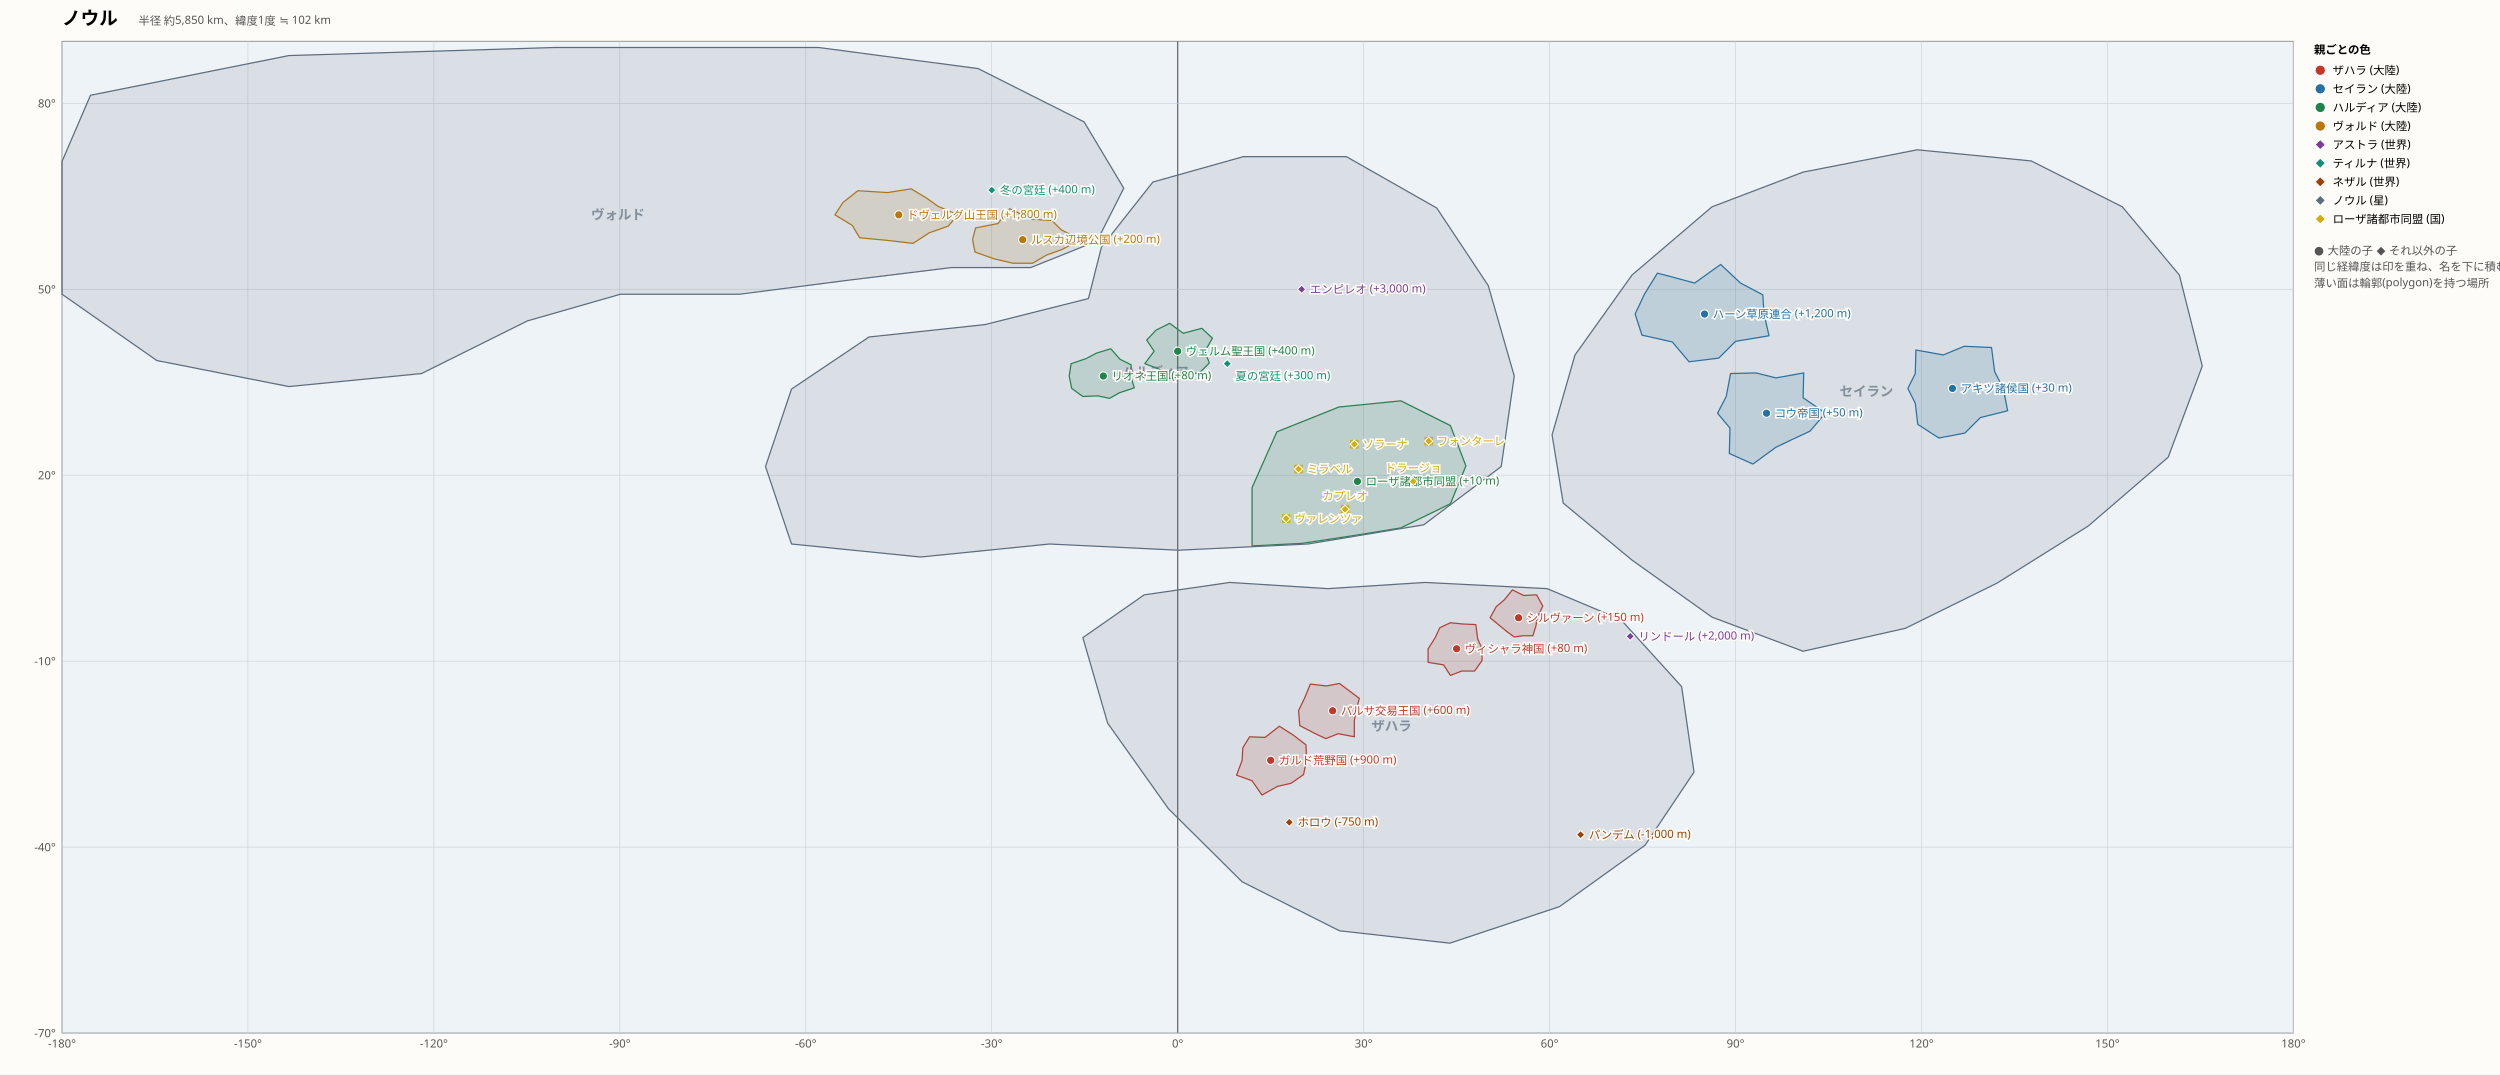
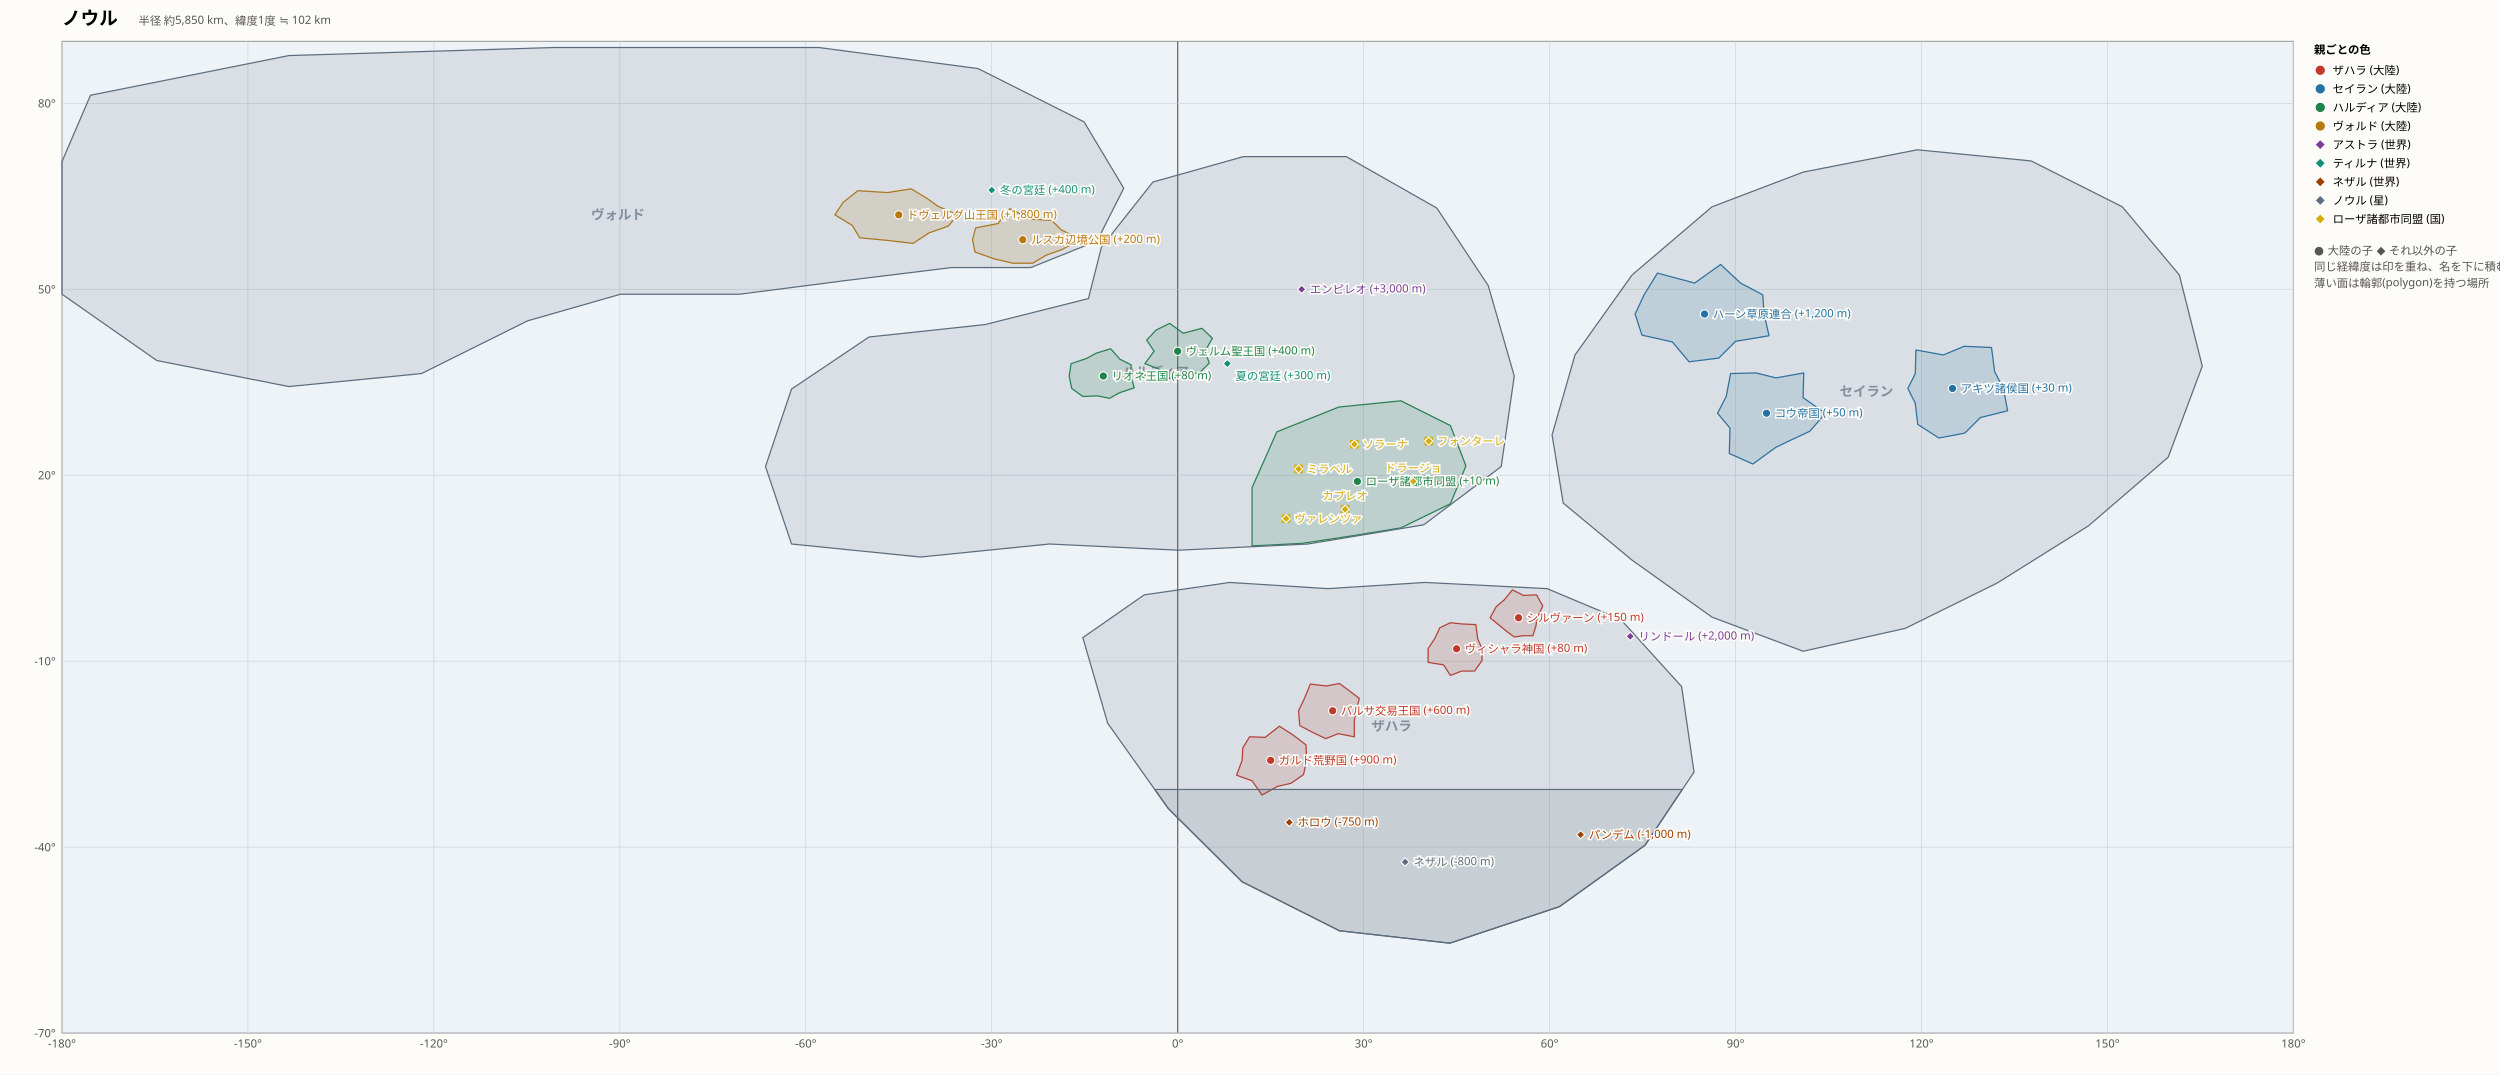
<svg xmlns="http://www.w3.org/2000/svg" width="2420" height="1040" viewBox="0 0 2420 1040" font-family="sans-serif" font-size="11">
  <rect width="2420" height="1040" fill="#fdfcf8" />
  <rect x="60.0" y="40.0" width="2160.0" height="960.0" fill="#eef3f7" stroke="#999" />
  <line x1="60.0" y1="40.0" x2="60.0" y2="1000.0" stroke="#c8d0d8" stroke-width="0.6" />
  <text x="60.0" y="1014.0" text-anchor="middle" fill="#555">-180°</text>
  <line x1="240.0" y1="40.0" x2="240.0" y2="1000.0" stroke="#c8d0d8" stroke-width="0.6" />
  <text x="240.0" y="1014.0" text-anchor="middle" fill="#555">-150°</text>
  <line x1="420.0" y1="40.0" x2="420.0" y2="1000.0" stroke="#c8d0d8" stroke-width="0.6" />
  <text x="420.0" y="1014.0" text-anchor="middle" fill="#555">-120°</text>
  <line x1="600.0" y1="40.0" x2="600.0" y2="1000.0" stroke="#c8d0d8" stroke-width="0.6" />
  <text x="600.0" y="1014.0" text-anchor="middle" fill="#555">-90°</text>
  <line x1="780.0" y1="40.0" x2="780.0" y2="1000.0" stroke="#c8d0d8" stroke-width="0.6" />
  <text x="780.0" y="1014.0" text-anchor="middle" fill="#555">-60°</text>
  <line x1="960.0" y1="40.0" x2="960.0" y2="1000.0" stroke="#c8d0d8" stroke-width="0.6" />
  <text x="960.0" y="1014.0" text-anchor="middle" fill="#555">-30°</text>
  <line x1="1140.0" y1="40.0" x2="1140.0" y2="1000.0" stroke="#666" stroke-width="1.2" />
  <text x="1140.0" y="1014.0" text-anchor="middle" fill="#555">0°</text>
  <line x1="1320.0" y1="40.0" x2="1320.0" y2="1000.0" stroke="#c8d0d8" stroke-width="0.6" />
  <text x="1320.0" y="1014.0" text-anchor="middle" fill="#555">30°</text>
  <line x1="1500.0" y1="40.0" x2="1500.0" y2="1000.0" stroke="#c8d0d8" stroke-width="0.6" />
  <text x="1500.0" y="1014.0" text-anchor="middle" fill="#555">60°</text>
  <line x1="1680.0" y1="40.0" x2="1680.0" y2="1000.0" stroke="#c8d0d8" stroke-width="0.6" />
  <text x="1680.0" y="1014.0" text-anchor="middle" fill="#555">90°</text>
  <line x1="1860.0" y1="40.0" x2="1860.0" y2="1000.0" stroke="#c8d0d8" stroke-width="0.6" />
  <text x="1860.0" y="1014.0" text-anchor="middle" fill="#555">120°</text>
  <line x1="2040.0" y1="40.0" x2="2040.0" y2="1000.0" stroke="#c8d0d8" stroke-width="0.6" />
  <text x="2040.0" y="1014.0" text-anchor="middle" fill="#555">150°</text>
  <line x1="2220.0" y1="40.0" x2="2220.0" y2="1000.0" stroke="#c8d0d8" stroke-width="0.6" />
  <text x="2220.0" y="1014.0" text-anchor="middle" fill="#555">180°</text>
  <line x1="60.0" y1="1000.0" x2="2220.0" y2="1000.0" stroke="#c8d0d8" stroke-width="0.6" />
  <text x="54.0" y="1004.0" text-anchor="end" fill="#555">-70°</text>
  <line x1="60.0" y1="820.0" x2="2220.0" y2="820.0" stroke="#c8d0d8" stroke-width="0.6" />
  <text x="54.0" y="824.0" text-anchor="end" fill="#555">-40°</text>
  <line x1="60.0" y1="640.0" x2="2220.0" y2="640.0" stroke="#c8d0d8" stroke-width="0.6" />
  <text x="54.0" y="644.0" text-anchor="end" fill="#555">-10°</text>
  <line x1="60.0" y1="460.0" x2="2220.0" y2="460.0" stroke="#c8d0d8" stroke-width="0.6" />
  <text x="54.0" y="464.0" text-anchor="end" fill="#555">20°</text>
  <line x1="60.0" y1="280.0" x2="2220.0" y2="280.0" stroke="#c8d0d8" stroke-width="0.6" />
  <text x="54.0" y="284.0" text-anchor="end" fill="#555">50°</text>
  <line x1="60.0" y1="100.0" x2="2220.0" y2="100.0" stroke="#c8d0d8" stroke-width="0.6" />
  <text x="54.0" y="104.0" text-anchor="end" fill="#555">80°</text>
  <text x="60" y="24" font-size="18" font-weight="bold">ノウル</text>
  <text x="134" y="24" fill="#555">半径 約5,850 km、緯度1度 ≒ 102 km</text>
  <g class="shape">
    <path d="M1312.8,688.0 L1315.8,676.0 L1306.2,668.8 L1296.6,661.6 L1284.0,664.0 L1268.4,662.2 L1263.0,675.4 L1257.0,688.0 L1258.2,702.4 L1272.0,709.6 L1283.4,715.0 L1295.4,710.2 L1311.0,713.2 L1311.0,697.6 L1312.8,688.0 Z" fill="#c0392b" fill-opacity="0.15" fill-rule="evenodd" stroke="#c0392b" stroke-width="1.2" stroke-linejoin="round" />
  </g>
  <g class="shape">
    <path d="M1488.0,598.0 L1493.4,586.6 L1487.4,575.8 L1474.8,576.4 L1464.0,571.0 L1456.2,580.6 L1448.4,587.2 L1442.4,598.0 L1452.6,606.4 L1459.2,611.8 L1465.8,616.6 L1474.2,615.4 L1483.8,615.4 L1486.8,605.8 L1488.0,598.0 Z" fill="#c0392b" fill-opacity="0.15" fill-rule="evenodd" stroke="#c0392b" stroke-width="1.2" stroke-linejoin="round" />
  </g>
  <g class="shape">
    <path d="M1434.6,628.0 L1430.4,618.4 L1428.6,604.6 L1415.4,604.0 L1404.0,602.8 L1393.8,607.6 L1389.0,617.8 L1382.4,628.0 L1382.4,641.2 L1397.4,643.6 L1404.0,653.8 L1414.8,649.6 L1427.4,649.6 L1434.6,639.4 L1434.6,628.0 Z" fill="#c0392b" fill-opacity="0.15" fill-rule="evenodd" stroke="#c0392b" stroke-width="1.2" stroke-linejoin="round" />
  </g>
  <g class="shape">
    <path d="M1264.8,736.0 L1264.2,721.0 L1251.6,711.4 L1238.4,703.0 L1224.6,713.8 L1209.6,713.2 L1203.0,724.0 L1202.4,736.0 L1197.0,750.4 L1212.0,755.8 L1221.6,769.6 L1236.6,761.2 L1249.8,758.2 L1261.8,749.8 L1264.8,736.0 Z" fill="#c0392b" fill-opacity="0.15" fill-rule="evenodd" stroke="#c0392b" stroke-width="1.2" stroke-linejoin="round" />
  </g>
  <g class="shape">
    <path d="M1767.0,400.0 L1745.4,385.0 L1746.0,361.0 L1719.0,365.8 L1699.8,361.0 L1675.2,361.6 L1671.0,383.8 L1662.6,400.0 L1674.6,414.4 L1674.0,439.0 L1696.8,449.2 L1719.0,433.0 L1734.0,425.8 L1752.0,417.4 L1767.0,400.0 Z" fill="#2471a3" fill-opacity="0.15" fill-rule="evenodd" stroke="#2471a3" stroke-width="1.2" stroke-linejoin="round" />
  </g>
  <g class="shape">
    <path d="M1939.2,376.0 L1930.8,359.8 L1927.8,336.4 L1901.4,335.2 L1881.0,343.6 L1854.6,338.8 L1854.0,361.6 L1846.8,376.0 L1854.0,390.4 L1856.4,410.8 L1876.8,424.0 L1902.0,419.2 L1917.0,404.2 L1943.4,397.6 L1939.2,376.0 Z" fill="#2471a3" fill-opacity="0.15" fill-rule="evenodd" stroke="#2471a3" stroke-width="1.2" stroke-linejoin="round" />
  </g>
  <g class="shape">
    <path d="M1707.6,304.0 L1706.4,285.4 L1684.8,274.0 L1665.6,256.0 L1640.4,274.0 L1604.4,264.4 L1591.8,284.8 L1582.8,304.0 L1589.4,324.4 L1618.8,331.0 L1635.0,350.2 L1663.8,346.6 L1680.0,330.4 L1712.4,325.0 L1707.6,304.0 Z" fill="#2471a3" fill-opacity="0.15" fill-rule="evenodd" stroke="#2471a3" stroke-width="1.2" stroke-linejoin="round" />
  </g>
  <g class="shape">
    <path d="M1166.4,340.0 L1173.6,327.4 L1163.4,317.8 L1145.4,322.6 L1132.2,313.0 L1119.0,319.6 L1110.0,329.2 L1117.2,340.0 L1108.2,352.0 L1122.0,357.4 L1132.2,366.4 L1147.2,363.4 L1161.6,360.4 L1170.6,351.4 L1166.4,340.0 Z" fill="#1e8449" fill-opacity="0.15" fill-rule="evenodd" stroke="#1e8449" stroke-width="1.2" stroke-linejoin="round" />
  </g>
  <g class="shape">
    <path d="M1094.4,364.0 L1095.0,353.2 L1084.2,347.8 L1075.2,337.6 L1061.4,341.8 L1051.2,347.2 L1036.8,352.0 L1035.0,364.0 L1037.4,376.0 L1048.2,383.8 L1062.6,383.2 L1074.0,385.6 L1083.6,380.2 L1098.0,375.4 L1094.4,364.0 Z" fill="#1e8449" fill-opacity="0.15" fill-rule="evenodd" stroke="#1e8449" stroke-width="1.2" stroke-linejoin="round" />
  </g>
  <g class="shape">
    <path d="M1212.0,528.4 L1260.0,526.0 L1308.0,518.8 L1356.0,511.0 L1404.0,487.6 L1419.0,451.0 L1404.0,412.0 L1356.0,388.0 L1296.0,394.0 L1236.0,418.0 L1212.0,472.0 L1212.0,528.4 Z" fill="#1e8449" fill-opacity="0.15" fill-rule="evenodd" stroke="#1e8449" stroke-width="1.2" stroke-linejoin="round" />
  </g>
  <g class="shape">
    <path d="M927.0,208.0 L907.8,199.6 L897.0,191.8 L882.0,182.8 L859.2,186.4 L830.4,184.6 L816.0,196.0 L808.2,208.0 L825.0,218.2 L832.2,230.2 L858.0,232.6 L883.8,235.6 L899.4,225.4 L918.0,218.8 L927.0,208.0 Z" fill="#b9770e" fill-opacity="0.15" fill-rule="evenodd" stroke="#b9770e" stroke-width="1.2" stroke-linejoin="round" />
  </g>
  <g class="shape">
    <path d="M1045.8,232.0 L1027.2,222.4 L1018.2,213.4 L998.4,212.2 L977.4,202.0 L966.0,216.4 L944.4,220.6 L941.4,232.0 L943.8,244.0 L962.4,250.6 L980.4,254.8 L999.6,254.8 L1012.8,247.0 L1027.8,241.6 L1045.8,232.0 Z" fill="#b9770e" fill-opacity="0.15" fill-rule="evenodd" stroke="#b9770e" stroke-width="1.2" stroke-linejoin="round" />
  </g>
  <g class="shape">
    <path d="M766.2,526.6 L891.0,539.2 L1015.8,526.6 L1140.6,532.6 L1266.0,526.6 L1378.2,508.0 L1453.2,451.6 L1465.8,364.0 L1440.6,276.4 L1390.8,201.4 L1303.2,151.6 L1203.6,151.6 L1116.0,176.2 L1066.2,239.2 L1053.6,289.0 L953.4,314.2 L841.2,326.2 L766.2,376.6 L741.0,451.6 L766.2,526.6 Z" fill="#5d6d7e" fill-opacity="0.15" fill-rule="evenodd" stroke="#5d6d7e" stroke-width="1.2" stroke-linejoin="round" />
    <text x="1118.6" y="364.7" text-anchor="middle" font-size="13" font-weight="bold" fill="#5d6d7e" fill-opacity="0.7">ハルディア</text>
  </g>
  <g class="shape">
    <path d="M1513.2,487.0 L1579.8,542.2 L1657.2,597.4 L1745.4,630.4 L1844.4,608.2 L1933.2,564.4 L2021.4,509.2 L2098.8,442.6 L2131.8,354.4 L2109.6,266.2 L2054.4,200.2 L1966.2,155.8 L1855.8,145.0 L1745.4,166.6 L1657.2,200.2 L1579.8,266.2 L1524.6,343.6 L1502.4,421.0 L1513.2,487.0 Z" fill="#5d6d7e" fill-opacity="0.15" fill-rule="evenodd" stroke="#5d6d7e" stroke-width="1.2" stroke-linejoin="round" />
    <text x="1806.7" y="383.4" text-anchor="middle" font-size="13" font-weight="bold" fill="#5d6d7e" fill-opacity="0.7">セイラン</text>
  </g>
  <g class="shape">
    <path d="M1048.2,617.2 L1107.6,575.8 L1190.4,563.8 L1285.2,569.8 L1379.4,563.8 L1497.6,569.8 L1569.0,599.8 L1627.8,664.6 L1639.8,747.4 L1592.4,818.2 L1509.6,877.6 L1403.4,913.0 L1296.6,901.0 L1202.4,853.6 L1131.0,782.8 L1072.2,700.0 L1048.2,617.2 Z" fill="#5d6d7e" fill-opacity="0.15" fill-rule="evenodd" stroke="#5d6d7e" stroke-width="1.2" stroke-linejoin="round" />
    <text x="1347.0" y="707.4" text-anchor="middle" font-size="13" font-weight="bold" fill="#5d6d7e" fill-opacity="0.7">ザハラ</text>
  </g>
  <g class="shape">
    <path d="M60.0,284.8 L151.8,349.0 L279.6,374.2 L408.0,361.6 L510.6,310.6 L600.6,284.8 L715.8,284.8 L818.4,271.6 L921.0,259.0 L997.8,259.0 L1062.0,233.2 L1087.8,182.2 L1049.4,118.0 L946.8,66.4 L792.6,46.0 L536.4,46.0 L279.6,53.8 L87.6,92.2 L60.0,156.4 L60.0,284.8 Z" fill="#5d6d7e" fill-opacity="0.15" fill-rule="evenodd" stroke="#5d6d7e" stroke-width="1.2" stroke-linejoin="round" />
    <text x="598.2" y="212.3" text-anchor="middle" font-size="13" font-weight="bold" fill="#5d6d7e" fill-opacity="0.7">ヴォルド</text>
  </g>
  <g class="shape">
+     <path d="M1628.4,764.2 L1592.4,818.2 L1509.6,877.6 L1403.4,913.0 L1296.6,901.0 L1202.4,853.6 L1131.0,782.8 L1117.8,764.2 L1628.4,764.2 Z" fill="#5d6d7e" fill-opacity="0.15" fill-rule="evenodd" stroke="#5d6d7e" stroke-width="1.2" stroke-linejoin="round" />
+   </g>
+   <g class="shape">
    <path d="M1241.4,505.6 L1248.6,505.6 L1248.6,498.4 L1241.4,498.4 L1241.4,505.6 Z" fill="#d4ac0d" fill-opacity="0.15" fill-rule="evenodd" stroke="#d4ac0d" stroke-width="1.2" stroke-linejoin="round" />
  </g>
  <g class="shape">
    <path d="M1298.4,496.6 L1305.6,496.6 L1305.6,489.4 L1298.4,489.4 L1298.4,496.6 Z" fill="#d4ac0d" fill-opacity="0.15" fill-rule="evenodd" stroke="#d4ac0d" stroke-width="1.2" stroke-linejoin="round" />
  </g>
  <g class="shape">
    <path d="M1364.4,469.6 L1371.6,469.6 L1371.6,462.4 L1364.4,462.4 L1364.4,469.6 Z" fill="#d4ac0d" fill-opacity="0.15" fill-rule="evenodd" stroke="#d4ac0d" stroke-width="1.2" stroke-linejoin="round" />
  </g>
  <g class="shape">
    <path d="M1253.4,457.6 L1260.6,457.6 L1260.6,450.4 L1253.4,450.4 L1253.4,457.6 Z" fill="#d4ac0d" fill-opacity="0.15" fill-rule="evenodd" stroke="#d4ac0d" stroke-width="1.2" stroke-linejoin="round" />
  </g>
  <g class="shape">
    <path d="M1307.4,433.6 L1314.6,433.6 L1314.6,426.4 L1307.4,426.4 L1307.4,433.6 Z" fill="#d4ac0d" fill-opacity="0.15" fill-rule="evenodd" stroke="#d4ac0d" stroke-width="1.2" stroke-linejoin="round" />
  </g>
  <g class="shape">
    <path d="M1379.4,430.6 L1386.6,430.6 L1386.6,423.4 L1379.4,423.4 L1379.4,430.6 Z" fill="#d4ac0d" fill-opacity="0.15" fill-rule="evenodd" stroke="#d4ac0d" stroke-width="1.2" stroke-linejoin="round" />
  </g>
  <g>
    <circle cx="1290.0" cy="688.0" r="4.0" fill="#c0392b" stroke="#fff" stroke-width="1" />
    <text x="1298.0" y="692.0" text-anchor="start" fill="#c0392b" stroke="#fdfcf8" stroke-width="3" paint-order="stroke">パルサ交易王国 (+600 m)</text>
  </g>
  <g>
    <circle cx="1470.0" cy="598.0" r="4.0" fill="#c0392b" stroke="#fff" stroke-width="1" />
    <text x="1478.0" y="602.0" text-anchor="start" fill="#c0392b" stroke="#fdfcf8" stroke-width="3" paint-order="stroke">シルヴァーン (+150 m)</text>
  </g>
  <g>
    <circle cx="1410.0" cy="628.0" r="4.0" fill="#c0392b" stroke="#fff" stroke-width="1" />
    <text x="1418.0" y="632.0" text-anchor="start" fill="#c0392b" stroke="#fdfcf8" stroke-width="3" paint-order="stroke">ヴィシャラ神国 (+80 m)</text>
  </g>
  <g>
    <circle cx="1230.0" cy="736.0" r="4.0" fill="#c0392b" stroke="#fff" stroke-width="1" />
    <text x="1238.0" y="740.0" text-anchor="start" fill="#c0392b" stroke="#fdfcf8" stroke-width="3" paint-order="stroke">ガルド荒野国 (+900 m)</text>
  </g>
  <g>
    <circle cx="1710.0" cy="400.0" r="4.0" fill="#2471a3" stroke="#fff" stroke-width="1" />
    <text x="1718.0" y="404.0" text-anchor="start" fill="#2471a3" stroke="#fdfcf8" stroke-width="3" paint-order="stroke">コウ帝国 (+50 m)</text>
  </g>
  <g>
    <circle cx="1890.0" cy="376.0" r="4.0" fill="#2471a3" stroke="#fff" stroke-width="1" />
    <text x="1898.0" y="380.0" text-anchor="start" fill="#2471a3" stroke="#fdfcf8" stroke-width="3" paint-order="stroke">アキツ諸侯国 (+30 m)</text>
  </g>
  <g>
    <circle cx="1650.0" cy="304.0" r="4.0" fill="#2471a3" stroke="#fff" stroke-width="1" />
    <text x="1658.0" y="308.0" text-anchor="start" fill="#2471a3" stroke="#fdfcf8" stroke-width="3" paint-order="stroke">ハーン草原連合 (+1,200 m)</text>
  </g>
  <g>
    <circle cx="1140.0" cy="340.0" r="4.0" fill="#1e8449" stroke="#fff" stroke-width="1" />
    <text x="1148.0" y="344.0" text-anchor="start" fill="#1e8449" stroke="#fdfcf8" stroke-width="3" paint-order="stroke">ヴェルム聖王国 (+400 m)</text>
  </g>
  <g>
    <circle cx="1068.0" cy="364.0" r="4.0" fill="#1e8449" stroke="#fff" stroke-width="1" />
    <text x="1076.0" y="368.0" text-anchor="start" fill="#1e8449" stroke="#fdfcf8" stroke-width="3" paint-order="stroke">リオネ王国 (+80 m)</text>
  </g>
  <g>
    <circle cx="1314.0" cy="466.0" r="4.0" fill="#1e8449" stroke="#fff" stroke-width="1" />
    <text x="1322.0" y="470.0" text-anchor="start" fill="#1e8449" stroke="#fdfcf8" stroke-width="3" paint-order="stroke">ローザ諸都市同盟 (+10 m)</text>
  </g>
  <g>
    <circle cx="870.0" cy="208.0" r="4.0" fill="#b9770e" stroke="#fff" stroke-width="1" />
    <text x="878.0" y="212.0" text-anchor="start" fill="#b9770e" stroke="#fdfcf8" stroke-width="3" paint-order="stroke">ドヴェルグ山王国 (+1,800 m)</text>
  </g>
  <g>
    <circle cx="990.0" cy="232.0" r="4.0" fill="#b9770e" stroke="#fff" stroke-width="1" />
    <text x="998.0" y="236.0" text-anchor="start" fill="#b9770e" stroke="#fdfcf8" stroke-width="3" paint-order="stroke">ルスカ辺境公国 (+200 m)</text>
  </g>
  <g>
    <path d="M1578.0,612.0 L1582.0,616.0 L1578.0,620.0 L1574.0,616.0 Z" fill="#7d3c98" stroke="#fff" stroke-width="1" />
    <text x="1586.0" y="620.0" text-anchor="start" fill="#7d3c98" stroke="#fdfcf8" stroke-width="3" paint-order="stroke">リンドール (+2,000 m)</text>
  </g>
  <g>
    <path d="M1260.0,276.0 L1264.0,280.0 L1260.0,284.0 L1256.0,280.0 Z" fill="#7d3c98" stroke="#fff" stroke-width="1" />
    <text x="1268.0" y="284.0" text-anchor="start" fill="#7d3c98" stroke="#fdfcf8" stroke-width="3" paint-order="stroke">エンピレオ (+3,000 m)</text>
  </g>
  <g>
    <path d="M1188.0,348.0 L1192.0,352.0 L1188.0,356.0 L1184.0,352.0 Z" fill="#148f77" stroke="#fff" stroke-width="1" />
    <text x="1196.0" y="368.0" text-anchor="start" fill="#148f77" stroke="#fdfcf8" stroke-width="3" paint-order="stroke">夏の宮廷 (+300 m)</text>
  </g>
  <g>
    <path d="M960.0,180.0 L964.0,184.0 L960.0,188.0 L956.0,184.0 Z" fill="#148f77" stroke="#fff" stroke-width="1" />
    <text x="968.0" y="188.0" text-anchor="start" fill="#148f77" stroke="#fdfcf8" stroke-width="3" paint-order="stroke">冬の宮廷 (+400 m)</text>
  </g>
  <g>
    <path d="M1530.0,804.0 L1534.0,808.0 L1530.0,812.0 L1526.0,808.0 Z" fill="#a04000" stroke="#fff" stroke-width="1" />
    <text x="1538.0" y="812.0" text-anchor="start" fill="#a04000" stroke="#fdfcf8" stroke-width="3" paint-order="stroke">パンデム (-1,000 m)</text>
  </g>
  <g>
    <path d="M1248.0,792.0 L1252.0,796.0 L1248.0,800.0 L1244.0,796.0 Z" fill="#a04000" stroke="#fff" stroke-width="1" />
    <text x="1256.0" y="800.0" text-anchor="start" fill="#a04000" stroke="#fdfcf8" stroke-width="3" paint-order="stroke">ホロウ (-750 m)</text>
+   </g>
+   <g>
+     <path d="M1360.2,830.4 L1364.2,834.4 L1360.2,838.4 L1356.2,834.4 Z" fill="#5d6d7e" stroke="#fff" stroke-width="1" />
+     <text x="1368.2" y="838.4" text-anchor="start" fill="#5d6d7e" stroke="#fdfcf8" stroke-width="3" paint-order="stroke">ネザル (-800 m)</text>
  </g>
  <g>
    <path d="M1245.0,498.0 L1249.0,502.0 L1245.0,506.0 L1241.0,502.0 Z" fill="#d4ac0d" stroke="#fff" stroke-width="1" />
    <text x="1253.0" y="506.0" text-anchor="start" fill="#d4ac0d" stroke="#fdfcf8" stroke-width="3" paint-order="stroke">ヴァレンツァ</text>
  </g>
  <g>
    <path d="M1302.0,489.0 L1306.0,493.0 L1302.0,497.0 L1298.0,493.0 Z" fill="#d4ac0d" stroke="#fff" stroke-width="1" />
    <text x="1302.0" y="484.0" text-anchor="middle" fill="#d4ac0d" stroke="#fdfcf8" stroke-width="3" paint-order="stroke">カプレオ</text>
  </g>
  <g>
    <path d="M1368.0,462.0 L1372.0,466.0 L1368.0,470.0 L1364.0,466.0 Z" fill="#d4ac0d" stroke="#fff" stroke-width="1" />
    <text x="1368.0" y="457.0" text-anchor="middle" fill="#d4ac0d" stroke="#fdfcf8" stroke-width="3" paint-order="stroke">ドラージョ</text>
  </g>
  <g>
    <path d="M1257.0,450.0 L1261.0,454.0 L1257.0,458.0 L1253.0,454.0 Z" fill="#d4ac0d" stroke="#fff" stroke-width="1" />
    <text x="1265.0" y="458.0" text-anchor="start" fill="#d4ac0d" stroke="#fdfcf8" stroke-width="3" paint-order="stroke">ミラベル</text>
  </g>
  <g>
    <path d="M1311.0,426.0 L1315.0,430.0 L1311.0,434.0 L1307.0,430.0 Z" fill="#d4ac0d" stroke="#fff" stroke-width="1" />
    <text x="1319.0" y="434.0" text-anchor="start" fill="#d4ac0d" stroke="#fdfcf8" stroke-width="3" paint-order="stroke">ソラーナ</text>
  </g>
  <g>
    <path d="M1383.0,423.0 L1387.0,427.0 L1383.0,431.0 L1379.0,427.0 Z" fill="#d4ac0d" stroke="#fff" stroke-width="1" />
    <text x="1391.0" y="431.0" text-anchor="start" fill="#d4ac0d" stroke="#fdfcf8" stroke-width="3" paint-order="stroke">フォンターレ</text>
  </g>
  <text x="2240" y="52" font-weight="bold">親ごとの色</text>
  <circle cx="2246.0" cy="68.0" r="5.0" fill="#c0392b" stroke="#fff" stroke-width="1" />
  <text x="2258" y="72">ザハラ (大陸)</text>
  <circle cx="2246.0" cy="86.0" r="5.0" fill="#2471a3" stroke="#fff" stroke-width="1" />
  <text x="2258" y="90">セイラン (大陸)</text>
  <circle cx="2246.0" cy="104.0" r="5.0" fill="#1e8449" stroke="#fff" stroke-width="1" />
  <text x="2258" y="108">ハルディア (大陸)</text>
  <circle cx="2246.0" cy="122.0" r="5.0" fill="#b9770e" stroke="#fff" stroke-width="1" />
  <text x="2258" y="126">ヴォルド (大陸)</text>
  <path d="M2246.0,135.0 L2251.0,140.0 L2246.0,145.0 L2241.0,140.0 Z" fill="#7d3c98" stroke="#fff" stroke-width="1" />
  <text x="2258" y="144">アストラ (世界)</text>
  <path d="M2246.0,153.0 L2251.0,158.0 L2246.0,163.0 L2241.0,158.0 Z" fill="#148f77" stroke="#fff" stroke-width="1" />
  <text x="2258" y="162">ティルナ (世界)</text>
  <path d="M2246.0,171.0 L2251.0,176.0 L2246.0,181.0 L2241.0,176.0 Z" fill="#a04000" stroke="#fff" stroke-width="1" />
  <text x="2258" y="180">ネザル (世界)</text>
  <path d="M2246.0,189.0 L2251.0,194.0 L2246.0,199.0 L2241.0,194.0 Z" fill="#5d6d7e" stroke="#fff" stroke-width="1" />
  <text x="2258" y="198">ノウル (星)</text>
  <path d="M2246.0,207.0 L2251.0,212.0 L2246.0,217.0 L2241.0,212.0 Z" fill="#d4ac0d" stroke="#fff" stroke-width="1" />
  <text x="2258" y="216">ローザ諸都市同盟 (国)</text>
  <text x="2240" y="246" fill="#555">● 大陸の子  ◆ それ以外の子</text>
  <text x="2240" y="262" fill="#555">同じ経緯度は印を重ね、名を下に積む</text>
  <text x="2240" y="278" fill="#555">薄い面は輪郭(polygon)を持つ場所</text>
</svg>
